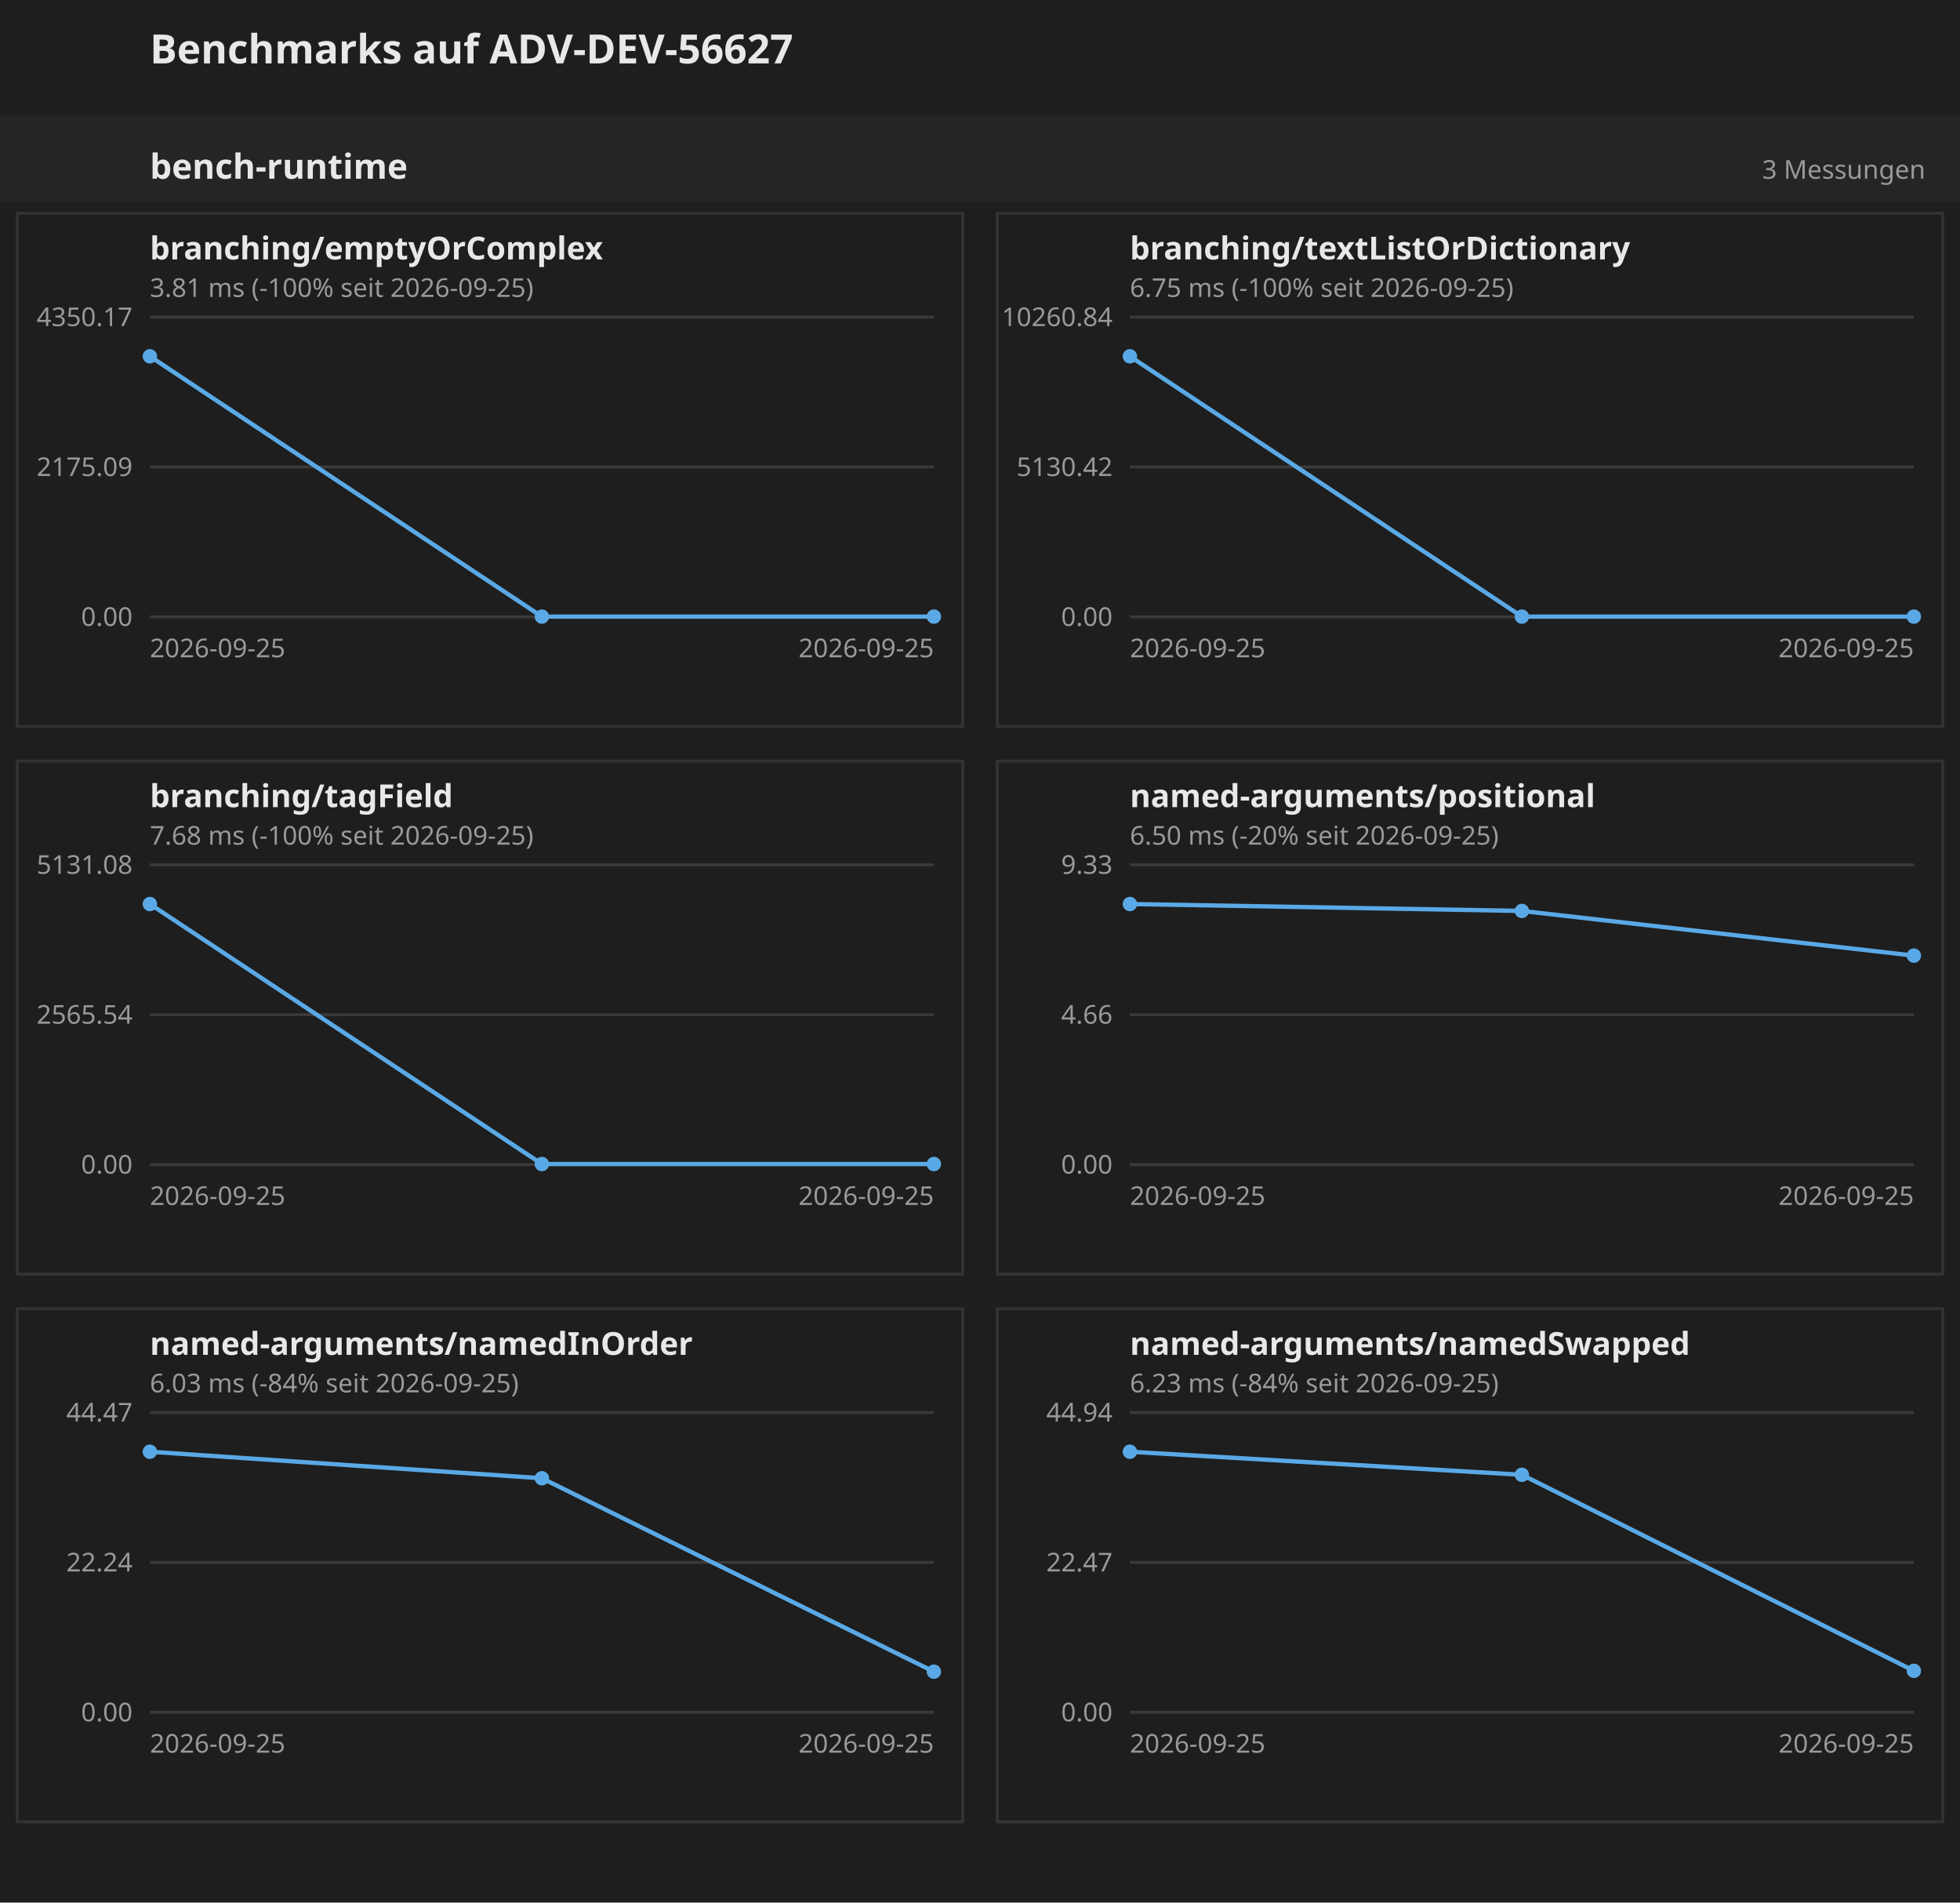
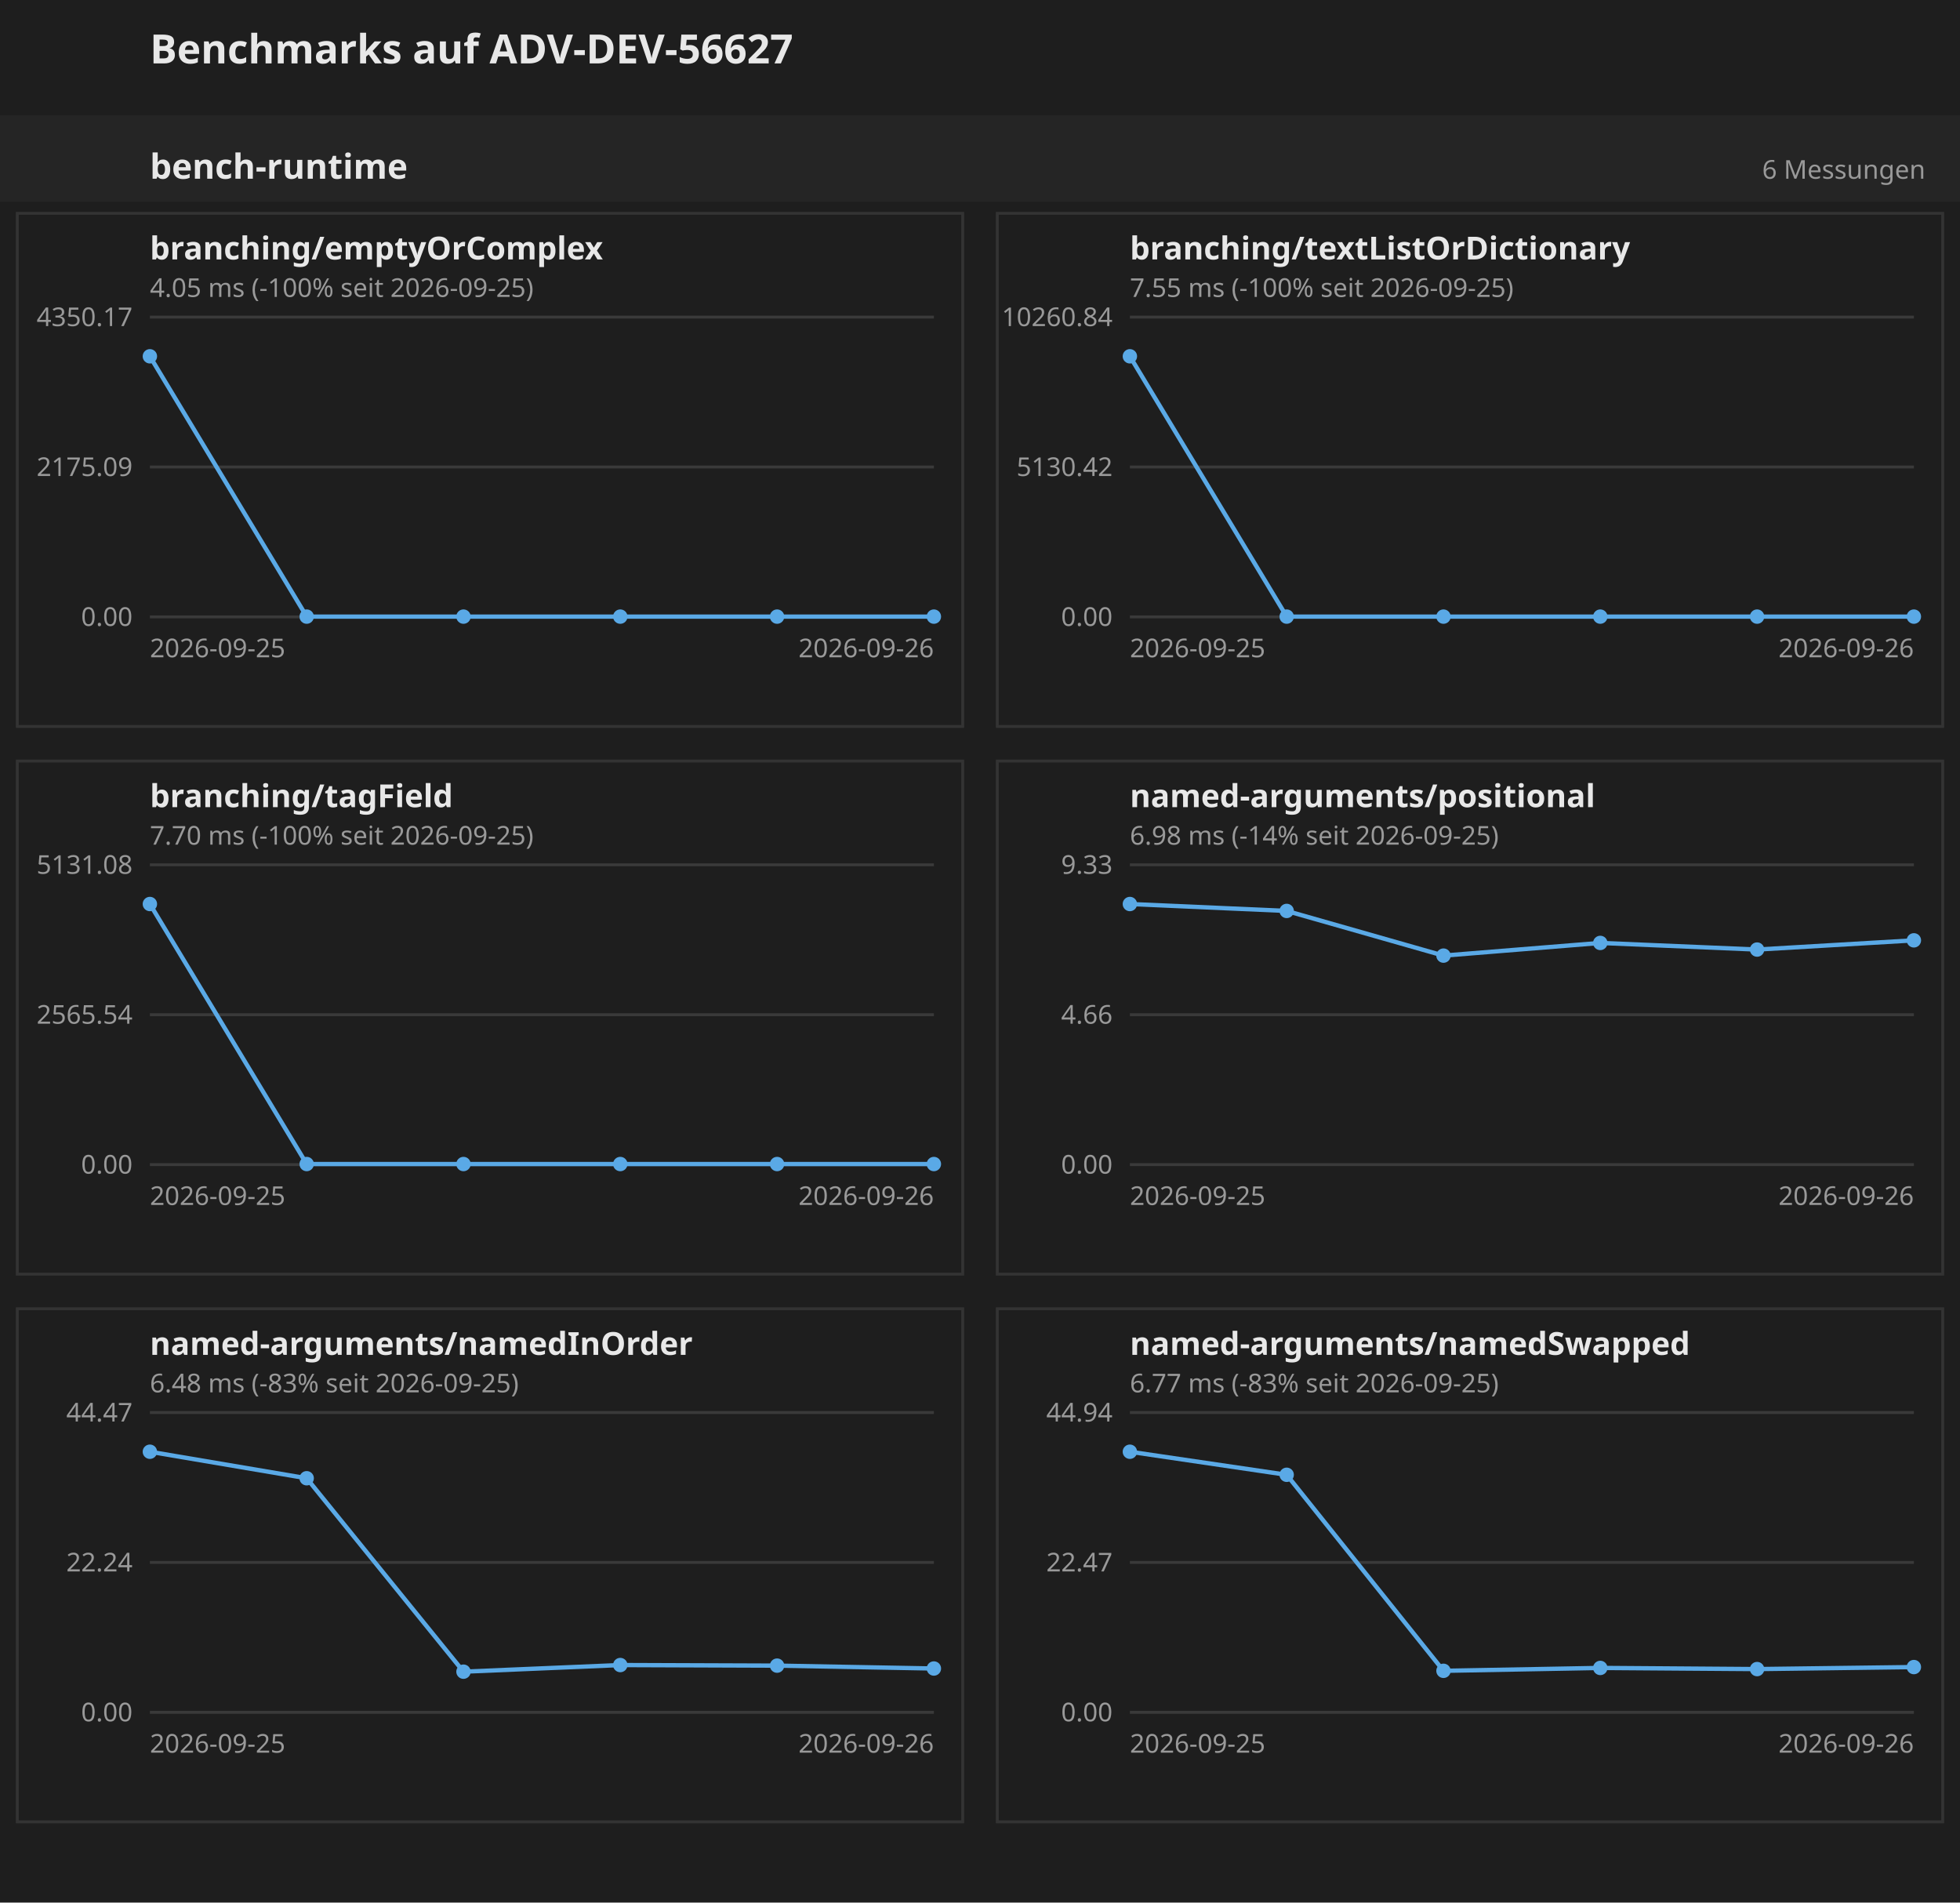
<svg xmlns="http://www.w3.org/2000/svg" width="680" height="660" font-family="sans-serif">
  <rect width="680" height="660" fill="#1e1e1e" />
  <text x="52" y="22" font-size="14" font-weight="bold" fill="#e8e8e8">Benchmarks auf ADV-DEV-56627</text>
  <g transform="translate(0 40)">
    <rect x="0" y="0" width="680" height="30" fill="#252525" />
    <text x="52" y="22" font-size="12" font-weight="bold" fill="#e8e8e8">bench-runtime</text>
-     <text x="668" y="22" text-anchor="end" font-size="9" fill="#999">3 Messungen</text>
+     <text x="668" y="22" text-anchor="end" font-size="9" fill="#999">6 Messungen</text>
    <g transform="translate(0 30)">
      <g transform="translate(0 0)">
        <rect x="6" y="4" width="328" height="178" fill="none" stroke="#333" />
        <text x="52" y="20" font-size="11" font-weight="bold" fill="#e8e8e8">branching/emptyOrComplex</text>
-         <text x="52" y="33" font-size="9" fill="#999">3.81 ms (-100% seit 2026-09-25)</text>
+         <text x="52" y="33" font-size="9" fill="#999">4.05 ms (-100% seit 2026-09-25)</text>
        <line x1="52" y1="144.0" x2="324" y2="144.0" stroke="#3a3a3a" />
        <text x="46" y="144.0" text-anchor="end" dominant-baseline="middle" font-size="9" fill="#999">0.00</text>
        <line x1="52" y1="92.0" x2="324" y2="92.0" stroke="#3a3a3a" />
        <text x="46" y="92.0" text-anchor="end" dominant-baseline="middle" font-size="9" fill="#999">2175.09</text>
        <line x1="52" y1="40.0" x2="324" y2="40.0" stroke="#3a3a3a" />
        <text x="46" y="40.0" text-anchor="end" dominant-baseline="middle" font-size="9" fill="#999">4350.17</text>
        <text x="52" y="158" font-size="9" fill="#999">2026-09-25</text>
-         <text x="324" y="158" text-anchor="end" font-size="9" fill="#999">2026-09-25</text>
-         <polyline fill="none" stroke="#5aa9e6" stroke-width="1.5" points="52.0,53.6 188.0,143.9 324.0,143.9" />
+         <text x="324" y="158" text-anchor="end" font-size="9" fill="#999">2026-09-26</text>
+         <polyline fill="none" stroke="#5aa9e6" stroke-width="1.5" points="52.0,53.6 106.4,143.9 160.8,143.9 215.2,143.9 269.6,143.9 324.0,143.9" />
        <circle cx="52.0" cy="53.6" r="2.5" fill="#5aa9e6" />
-         <circle cx="188.0" cy="143.9" r="2.5" fill="#5aa9e6" />
+         <circle cx="106.4" cy="143.9" r="2.5" fill="#5aa9e6" />
+         <circle cx="160.8" cy="143.9" r="2.5" fill="#5aa9e6" />
+         <circle cx="215.2" cy="143.9" r="2.5" fill="#5aa9e6" />
+         <circle cx="269.6" cy="143.9" r="2.5" fill="#5aa9e6" />
        <circle cx="324.0" cy="143.9" r="2.5" fill="#5aa9e6" />
      </g>
      <g transform="translate(340 0)">
        <rect x="6" y="4" width="328" height="178" fill="none" stroke="#333" />
        <text x="52" y="20" font-size="11" font-weight="bold" fill="#e8e8e8">branching/textListOrDictionary</text>
-         <text x="52" y="33" font-size="9" fill="#999">6.75 ms (-100% seit 2026-09-25)</text>
+         <text x="52" y="33" font-size="9" fill="#999">7.55 ms (-100% seit 2026-09-25)</text>
        <line x1="52" y1="144.0" x2="324" y2="144.0" stroke="#3a3a3a" />
        <text x="46" y="144.0" text-anchor="end" dominant-baseline="middle" font-size="9" fill="#999">0.00</text>
        <line x1="52" y1="92.0" x2="324" y2="92.0" stroke="#3a3a3a" />
        <text x="46" y="92.0" text-anchor="end" dominant-baseline="middle" font-size="9" fill="#999">5130.42</text>
        <line x1="52" y1="40.0" x2="324" y2="40.0" stroke="#3a3a3a" />
        <text x="46" y="40.0" text-anchor="end" dominant-baseline="middle" font-size="9" fill="#999">10260.84</text>
        <text x="52" y="158" font-size="9" fill="#999">2026-09-25</text>
-         <text x="324" y="158" text-anchor="end" font-size="9" fill="#999">2026-09-25</text>
-         <polyline fill="none" stroke="#5aa9e6" stroke-width="1.5" points="52.0,53.6 188.0,143.9 324.0,143.9" />
+         <text x="324" y="158" text-anchor="end" font-size="9" fill="#999">2026-09-26</text>
+         <polyline fill="none" stroke="#5aa9e6" stroke-width="1.5" points="52.0,53.6 106.4,143.9 160.8,143.9 215.2,143.9 269.6,143.9 324.0,143.9" />
        <circle cx="52.0" cy="53.6" r="2.5" fill="#5aa9e6" />
-         <circle cx="188.0" cy="143.9" r="2.5" fill="#5aa9e6" />
+         <circle cx="106.4" cy="143.9" r="2.5" fill="#5aa9e6" />
+         <circle cx="160.8" cy="143.9" r="2.5" fill="#5aa9e6" />
+         <circle cx="215.2" cy="143.9" r="2.5" fill="#5aa9e6" />
+         <circle cx="269.6" cy="143.9" r="2.5" fill="#5aa9e6" />
        <circle cx="324.0" cy="143.9" r="2.5" fill="#5aa9e6" />
      </g>
      <g transform="translate(0 190)">
        <rect x="6" y="4" width="328" height="178" fill="none" stroke="#333" />
        <text x="52" y="20" font-size="11" font-weight="bold" fill="#e8e8e8">branching/tagField</text>
-         <text x="52" y="33" font-size="9" fill="#999">7.68 ms (-100% seit 2026-09-25)</text>
+         <text x="52" y="33" font-size="9" fill="#999">7.70 ms (-100% seit 2026-09-25)</text>
        <line x1="52" y1="144.0" x2="324" y2="144.0" stroke="#3a3a3a" />
        <text x="46" y="144.0" text-anchor="end" dominant-baseline="middle" font-size="9" fill="#999">0.00</text>
        <line x1="52" y1="92.0" x2="324" y2="92.0" stroke="#3a3a3a" />
        <text x="46" y="92.0" text-anchor="end" dominant-baseline="middle" font-size="9" fill="#999">2565.54</text>
        <line x1="52" y1="40.0" x2="324" y2="40.0" stroke="#3a3a3a" />
        <text x="46" y="40.0" text-anchor="end" dominant-baseline="middle" font-size="9" fill="#999">5131.08</text>
        <text x="52" y="158" font-size="9" fill="#999">2026-09-25</text>
-         <text x="324" y="158" text-anchor="end" font-size="9" fill="#999">2026-09-25</text>
-         <polyline fill="none" stroke="#5aa9e6" stroke-width="1.5" points="52.0,53.6 188.0,143.8 324.0,143.8" />
+         <text x="324" y="158" text-anchor="end" font-size="9" fill="#999">2026-09-26</text>
+         <polyline fill="none" stroke="#5aa9e6" stroke-width="1.5" points="52.0,53.6 106.4,143.8 160.8,143.8 215.2,143.8 269.6,143.8 324.0,143.8" />
        <circle cx="52.0" cy="53.6" r="2.5" fill="#5aa9e6" />
-         <circle cx="188.0" cy="143.8" r="2.5" fill="#5aa9e6" />
+         <circle cx="106.4" cy="143.8" r="2.5" fill="#5aa9e6" />
+         <circle cx="160.8" cy="143.8" r="2.5" fill="#5aa9e6" />
+         <circle cx="215.2" cy="143.8" r="2.5" fill="#5aa9e6" />
+         <circle cx="269.6" cy="143.8" r="2.5" fill="#5aa9e6" />
        <circle cx="324.0" cy="143.8" r="2.5" fill="#5aa9e6" />
      </g>
      <g transform="translate(340 190)">
        <rect x="6" y="4" width="328" height="178" fill="none" stroke="#333" />
        <text x="52" y="20" font-size="11" font-weight="bold" fill="#e8e8e8">named-arguments/positional</text>
-         <text x="52" y="33" font-size="9" fill="#999">6.50 ms (-20% seit 2026-09-25)</text>
+         <text x="52" y="33" font-size="9" fill="#999">6.98 ms (-14% seit 2026-09-25)</text>
        <line x1="52" y1="144.0" x2="324" y2="144.0" stroke="#3a3a3a" />
        <text x="46" y="144.0" text-anchor="end" dominant-baseline="middle" font-size="9" fill="#999">0.00</text>
        <line x1="52" y1="92.0" x2="324" y2="92.0" stroke="#3a3a3a" />
        <text x="46" y="92.0" text-anchor="end" dominant-baseline="middle" font-size="9" fill="#999">4.66</text>
        <line x1="52" y1="40.0" x2="324" y2="40.0" stroke="#3a3a3a" />
        <text x="46" y="40.0" text-anchor="end" dominant-baseline="middle" font-size="9" fill="#999">9.33</text>
        <text x="52" y="158" font-size="9" fill="#999">2026-09-25</text>
-         <text x="324" y="158" text-anchor="end" font-size="9" fill="#999">2026-09-25</text>
-         <polyline fill="none" stroke="#5aa9e6" stroke-width="1.5" points="52.0,53.6 188.0,56.0 324.0,71.5" />
+         <text x="324" y="158" text-anchor="end" font-size="9" fill="#999">2026-09-26</text>
+         <polyline fill="none" stroke="#5aa9e6" stroke-width="1.5" points="52.0,53.6 106.4,56.0 160.8,71.5 215.2,67.1 269.6,69.4 324.0,66.2" />
        <circle cx="52.0" cy="53.6" r="2.5" fill="#5aa9e6" />
-         <circle cx="188.0" cy="56.0" r="2.5" fill="#5aa9e6" />
-         <circle cx="324.0" cy="71.5" r="2.5" fill="#5aa9e6" />
+         <circle cx="106.4" cy="56.0" r="2.5" fill="#5aa9e6" />
+         <circle cx="160.8" cy="71.5" r="2.5" fill="#5aa9e6" />
+         <circle cx="215.2" cy="67.1" r="2.5" fill="#5aa9e6" />
+         <circle cx="269.6" cy="69.4" r="2.5" fill="#5aa9e6" />
+         <circle cx="324.0" cy="66.2" r="2.5" fill="#5aa9e6" />
      </g>
      <g transform="translate(0 380)">
        <rect x="6" y="4" width="328" height="178" fill="none" stroke="#333" />
        <text x="52" y="20" font-size="11" font-weight="bold" fill="#e8e8e8">named-arguments/namedInOrder</text>
-         <text x="52" y="33" font-size="9" fill="#999">6.03 ms (-84% seit 2026-09-25)</text>
+         <text x="52" y="33" font-size="9" fill="#999">6.48 ms (-83% seit 2026-09-25)</text>
        <line x1="52" y1="144.0" x2="324" y2="144.0" stroke="#3a3a3a" />
        <text x="46" y="144.0" text-anchor="end" dominant-baseline="middle" font-size="9" fill="#999">0.00</text>
        <line x1="52" y1="92.0" x2="324" y2="92.0" stroke="#3a3a3a" />
        <text x="46" y="92.0" text-anchor="end" dominant-baseline="middle" font-size="9" fill="#999">22.24</text>
        <line x1="52" y1="40.0" x2="324" y2="40.0" stroke="#3a3a3a" />
        <text x="46" y="40.0" text-anchor="end" dominant-baseline="middle" font-size="9" fill="#999">44.47</text>
        <text x="52" y="158" font-size="9" fill="#999">2026-09-25</text>
-         <text x="324" y="158" text-anchor="end" font-size="9" fill="#999">2026-09-25</text>
-         <polyline fill="none" stroke="#5aa9e6" stroke-width="1.5" points="52.0,53.6 188.0,62.8 324.0,129.9" />
+         <text x="324" y="158" text-anchor="end" font-size="9" fill="#999">2026-09-26</text>
+         <polyline fill="none" stroke="#5aa9e6" stroke-width="1.5" points="52.0,53.6 106.4,62.8 160.8,129.9 215.2,127.6 269.6,127.8 324.0,128.8" />
        <circle cx="52.0" cy="53.6" r="2.5" fill="#5aa9e6" />
-         <circle cx="188.0" cy="62.8" r="2.5" fill="#5aa9e6" />
-         <circle cx="324.0" cy="129.9" r="2.5" fill="#5aa9e6" />
+         <circle cx="106.4" cy="62.8" r="2.5" fill="#5aa9e6" />
+         <circle cx="160.8" cy="129.9" r="2.5" fill="#5aa9e6" />
+         <circle cx="215.2" cy="127.6" r="2.5" fill="#5aa9e6" />
+         <circle cx="269.6" cy="127.8" r="2.5" fill="#5aa9e6" />
+         <circle cx="324.0" cy="128.8" r="2.5" fill="#5aa9e6" />
      </g>
      <g transform="translate(340 380)">
        <rect x="6" y="4" width="328" height="178" fill="none" stroke="#333" />
        <text x="52" y="20" font-size="11" font-weight="bold" fill="#e8e8e8">named-arguments/namedSwapped</text>
-         <text x="52" y="33" font-size="9" fill="#999">6.23 ms (-84% seit 2026-09-25)</text>
+         <text x="52" y="33" font-size="9" fill="#999">6.77 ms (-83% seit 2026-09-25)</text>
        <line x1="52" y1="144.0" x2="324" y2="144.0" stroke="#3a3a3a" />
        <text x="46" y="144.0" text-anchor="end" dominant-baseline="middle" font-size="9" fill="#999">0.00</text>
        <line x1="52" y1="92.0" x2="324" y2="92.0" stroke="#3a3a3a" />
        <text x="46" y="92.0" text-anchor="end" dominant-baseline="middle" font-size="9" fill="#999">22.47</text>
        <line x1="52" y1="40.0" x2="324" y2="40.0" stroke="#3a3a3a" />
        <text x="46" y="40.0" text-anchor="end" dominant-baseline="middle" font-size="9" fill="#999">44.94</text>
        <text x="52" y="158" font-size="9" fill="#999">2026-09-25</text>
-         <text x="324" y="158" text-anchor="end" font-size="9" fill="#999">2026-09-25</text>
-         <polyline fill="none" stroke="#5aa9e6" stroke-width="1.5" points="52.0,53.6 188.0,61.6 324.0,129.6" />
+         <text x="324" y="158" text-anchor="end" font-size="9" fill="#999">2026-09-26</text>
+         <polyline fill="none" stroke="#5aa9e6" stroke-width="1.5" points="52.0,53.6 106.4,61.6 160.8,129.6 215.2,128.6 269.6,129.0 324.0,128.3" />
        <circle cx="52.0" cy="53.6" r="2.5" fill="#5aa9e6" />
-         <circle cx="188.0" cy="61.6" r="2.5" fill="#5aa9e6" />
-         <circle cx="324.0" cy="129.6" r="2.5" fill="#5aa9e6" />
+         <circle cx="106.4" cy="61.6" r="2.5" fill="#5aa9e6" />
+         <circle cx="160.8" cy="129.6" r="2.5" fill="#5aa9e6" />
+         <circle cx="215.2" cy="128.6" r="2.5" fill="#5aa9e6" />
+         <circle cx="269.6" cy="129.0" r="2.5" fill="#5aa9e6" />
+         <circle cx="324.0" cy="128.3" r="2.5" fill="#5aa9e6" />
      </g>
    </g>
  </g>
</svg>
